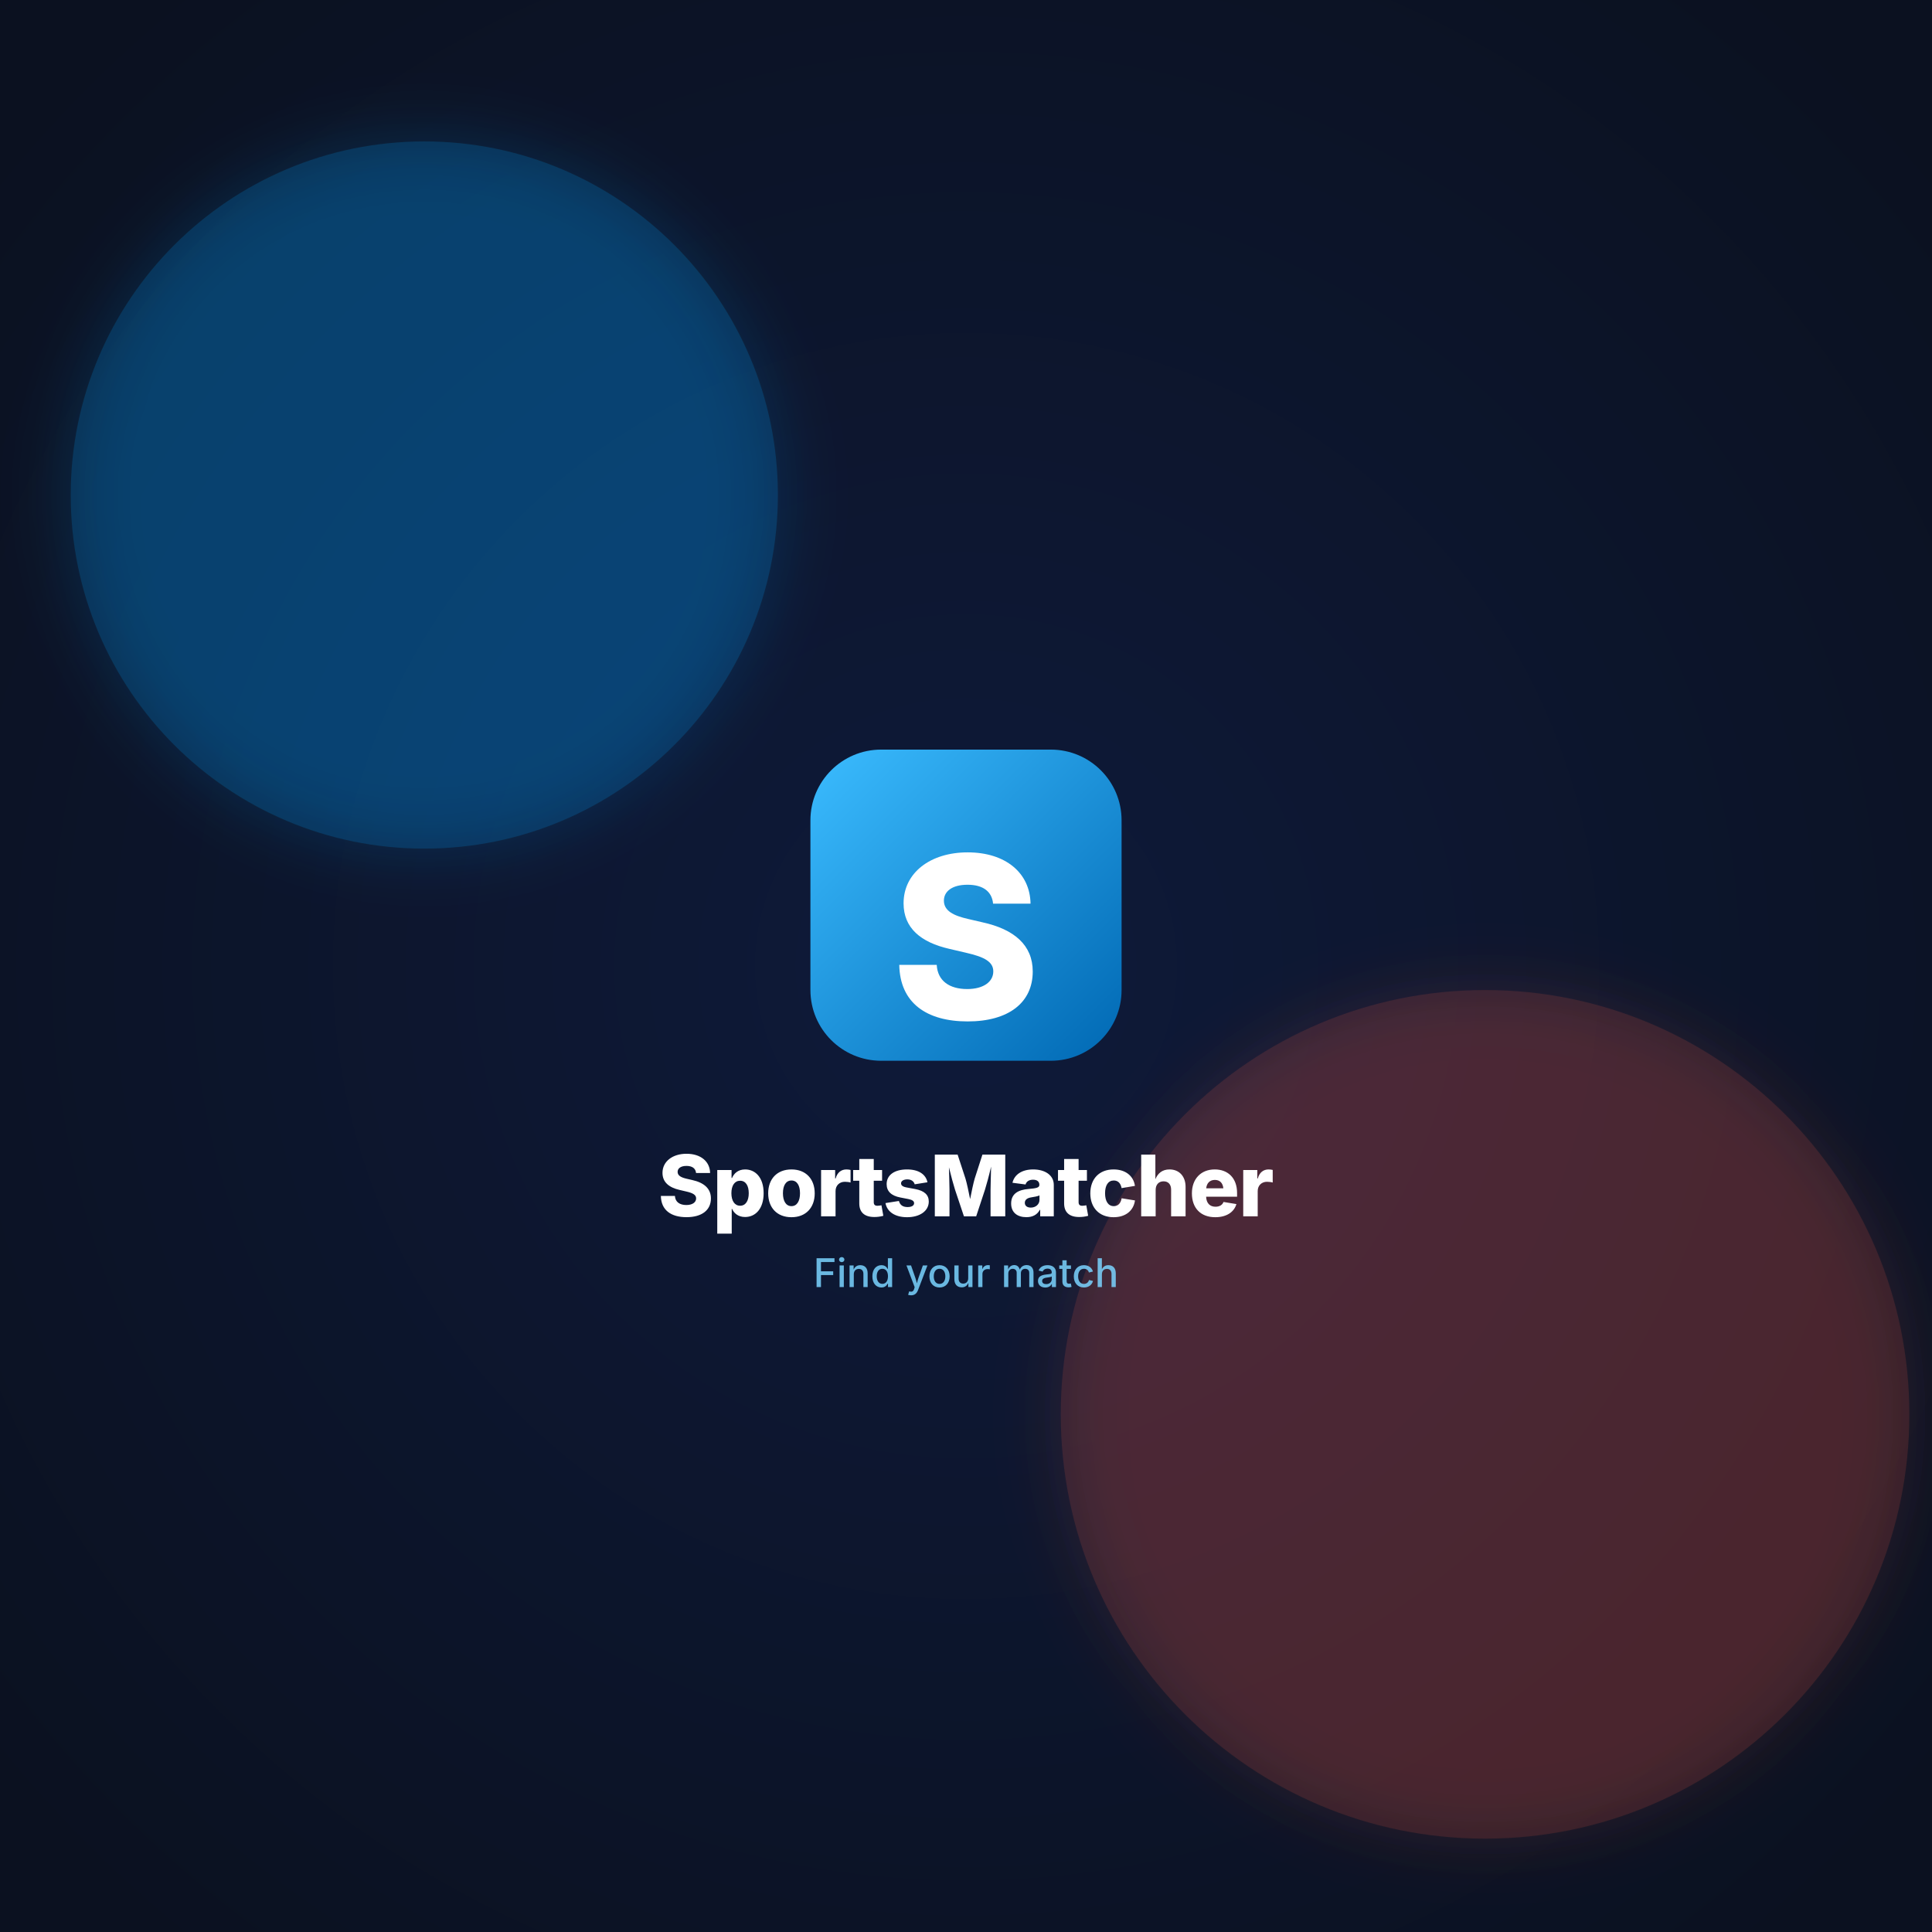
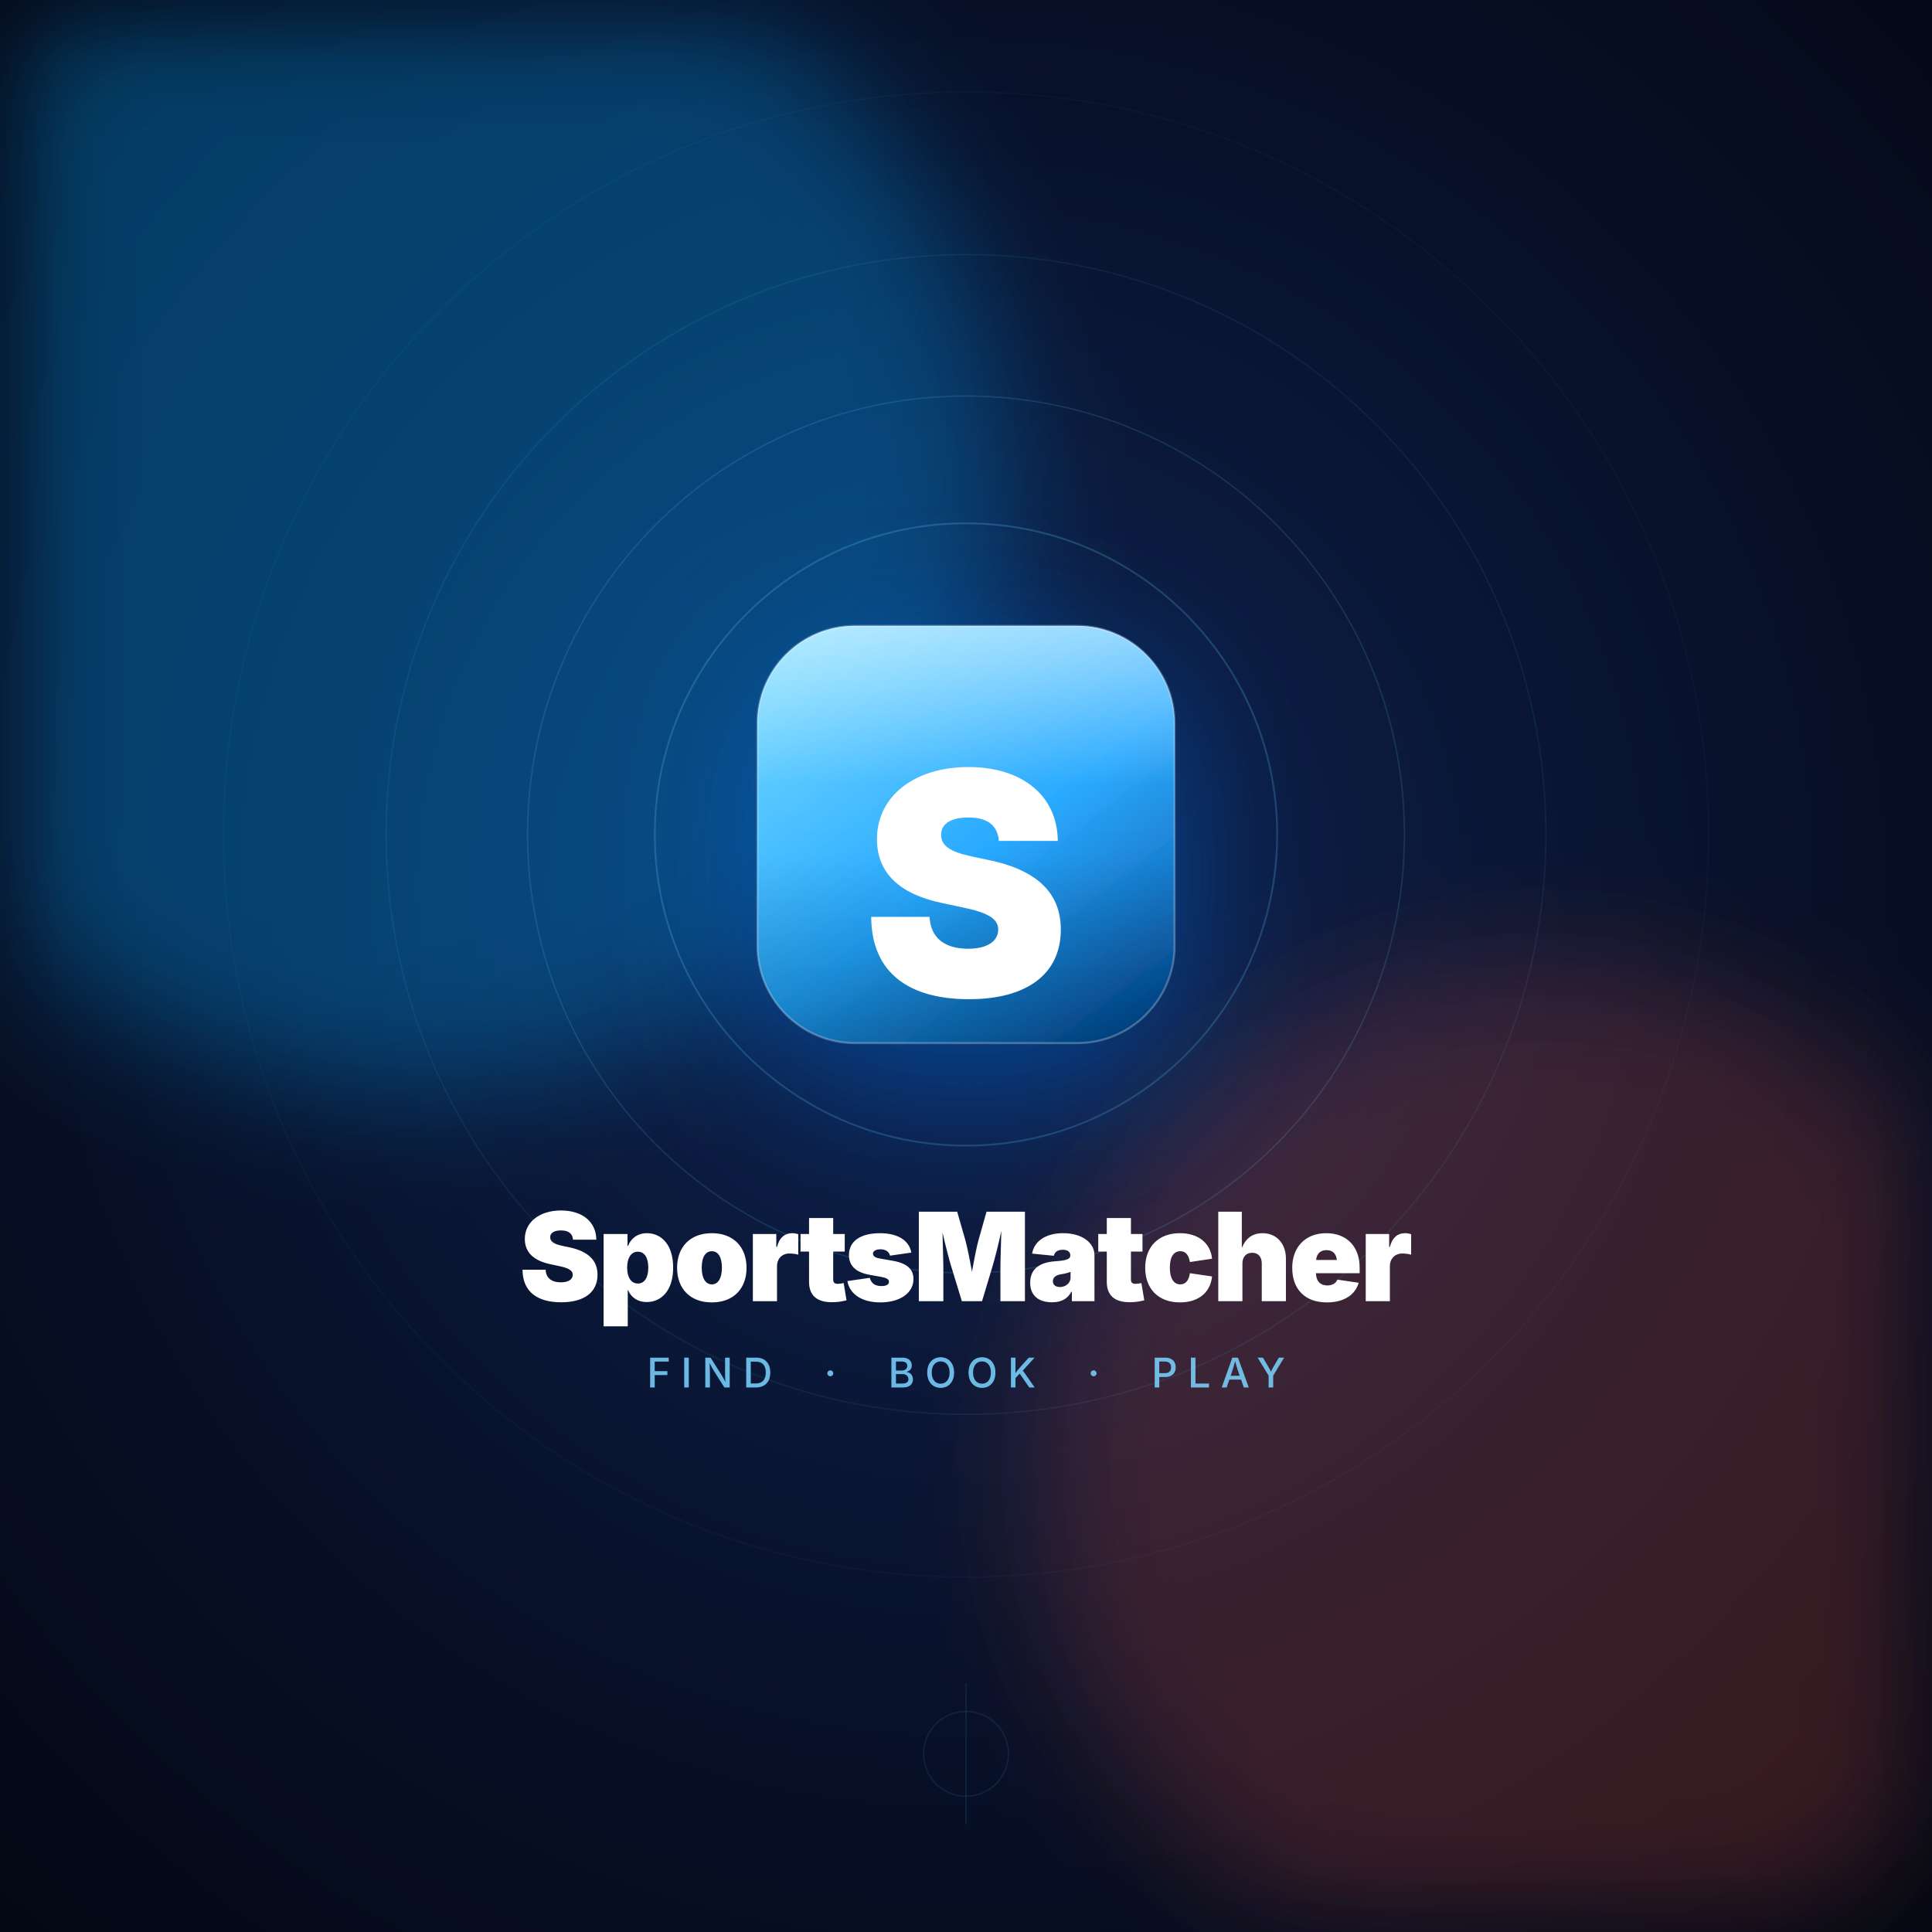
<svg xmlns="http://www.w3.org/2000/svg" viewBox="0 0 2732 2732">
  <defs>
-     <radialGradient id="bg" cx="50%" cy="50%" r="65%">
-       <stop offset="0%" stop-color="#0e1a3a" />
-       <stop offset="100%" stop-color="#0b1120" />
+     <radialGradient id="bg" cx="50%" cy="46%" r="80%">
+       <stop offset="0%" stop-color="#0f2351" />
+       <stop offset="48%" stop-color="#08122c" />
+       <stop offset="100%" stop-color="#03060f" />
    </radialGradient>
-     <linearGradient id="logo" x1="0" y1="0" x2="1" y2="1">
-       <stop offset="0%" stop-color="#3bbcff" />
-       <stop offset="100%" stop-color="#0068b3" />
+     <linearGradient id="card" x1="0.12" y1="0" x2="0.88" y2="1">
+       <stop offset="0%" stop-color="#6ad6ff" />
+       <stop offset="55%" stop-color="#1ea5ff" />
+       <stop offset="100%" stop-color="#01509f" />
    </linearGradient>
-     <filter id="glow" x="-50%" y="-50%" width="200%" height="200%">
-       <feGaussianBlur stdDeviation="48" result="b" />
-       <feMerge>
-         <feMergeNode in="b" />
-         <feMergeNode in="SourceGraphic" />
-       </feMerge>
+     <linearGradient id="gloss" x1="0" y1="0" x2="0" y2="1">
+       <stop offset="0%" stop-color="#ffffff" stop-opacity="0.50" />
+       <stop offset="38%" stop-color="#ffffff" stop-opacity="0.06" />
+       <stop offset="100%" stop-color="#ffffff" stop-opacity="0" />
+     </linearGradient>
+     <linearGradient id="shade" x1="0" y1="0.55" x2="0" y2="1">
+       <stop offset="0%" stop-color="#000000" stop-opacity="0" />
+       <stop offset="100%" stop-color="#000000" stop-opacity="0.24" />
+     </linearGradient>
+     <filter id="bloom" x="-50%" y="-50%" width="200%" height="200%">
+       <feGaussianBlur stdDeviation="90" />
    </filter>
+     <filter id="cardShadow" x="-100%" y="-100%" width="300%" height="300%">
+       <feDropShadow dx="0" dy="56" stdDeviation="110" flood-color="#005ec4" flood-opacity="0.62" />
+     </filter>
+     <linearGradient id="courtFade" x1="0" y1="0" x2="0" y2="1">
+       <stop offset="0%" stop-color="#5dd0ff" stop-opacity="0" />
+       <stop offset="100%" stop-color="#5dd0ff" stop-opacity="0.25" />
+     </linearGradient>
  </defs>
  <rect width="2732" height="2732" fill="url(#bg)" />
-   <circle cx="600" cy="700" r="500" fill="#0ea2ff" fill-opacity="0.18" filter="url(#glow)" />
-   <circle cx="2100" cy="2000" r="600" fill="#ff5d3a" fill-opacity="0.14" filter="url(#glow)" />
-   <g transform="translate(1366 1280)">
-     <rect x="-220" y="-220" width="440" height="440" rx="100" fill="url(#logo)" />
-     <text x="0" y="40" text-anchor="middle" dominant-baseline="middle" font-family="Inter, system-ui, sans-serif" font-weight="800" font-size="320" fill="#ffffff">S</text>
+   <circle cx="580" cy="700" r="840" fill="#0ea5ff" fill-opacity="0.32" filter="url(#bloom)" />
+   <circle cx="2180" cy="2080" r="720" fill="#ff5d3a" fill-opacity="0.20" filter="url(#bloom)" />
+   <g transform="translate(1366 1180)">
+     <circle r="440" fill="none" stroke="#6ad6ff" stroke-width="2.5" stroke-opacity="0.22" />
+     <circle r="620" fill="none" stroke="#6ad6ff" stroke-width="2" stroke-opacity="0.14" />
+     <circle r="820" fill="none" stroke="#6ad6ff" stroke-width="2" stroke-opacity="0.075" />
+     <circle r="1050" fill="none" stroke="#6ad6ff" stroke-width="2" stroke-opacity="0.035" />
  </g>
-   <text x="1366" y="1720" text-anchor="middle" font-family="Inter, system-ui, sans-serif" font-weight="800" font-size="120" fill="#ffffff" letter-spacing="-2">SportsMatcher</text>
-   <text x="1366" y="1820" text-anchor="middle" font-family="Inter, system-ui, sans-serif" font-weight="500" font-size="56" fill="#7ad3ff" opacity="0.85">Find your match</text>
+   <g opacity="0.55">
+     <line x1="0" y1="2380" x2="2732" y2="2380" stroke="url(#courtFade)" stroke-width="2" />
+     <line x1="1366" y1="2380" x2="1366" y2="2580" stroke="#5dd0ff" stroke-opacity="0.18" stroke-width="2" />
+     <circle cx="1366" cy="2480" r="60" fill="none" stroke="#5dd0ff" stroke-opacity="0.18" stroke-width="2" />
+   </g>
+   <g transform="translate(1366 1180)">
+     <g filter="url(#cardShadow)">
+       <rect x="-295" y="-295" width="590" height="590" rx="138" fill="url(#card)" />
+     </g>
+     <rect x="-295" y="-295" width="590" height="590" rx="138" fill="url(#gloss)" />
+     <rect x="-295" y="-295" width="590" height="590" rx="138" fill="url(#shade)" />
+     <rect x="-295" y="-295" width="590" height="590" rx="138" fill="none" stroke="#ffffff" stroke-opacity="0.26" stroke-width="3" />
+     <text x="0" y="60" text-anchor="middle" dominant-baseline="middle" font-family="Inter, -apple-system, BlinkMacSystemFont, 'Segoe UI', system-ui, sans-serif" font-weight="900" font-size="440" fill="#ffffff">S</text>
+   </g>
+   <text x="1366" y="1840" text-anchor="middle" font-family="Inter, -apple-system, BlinkMacSystemFont, 'Segoe UI', system-ui, sans-serif" font-weight="900" font-size="174" fill="#ffffff" letter-spacing="-5">SportsMatcher</text>
+   <text x="1366" y="1962" text-anchor="middle" font-family="Inter, -apple-system, BlinkMacSystemFont, 'Segoe UI', system-ui, sans-serif" font-weight="500" font-size="58" fill="#7ad3ff" opacity="0.86" letter-spacing="14">FIND  ·  BOOK  ·  PLAY</text>
</svg>
